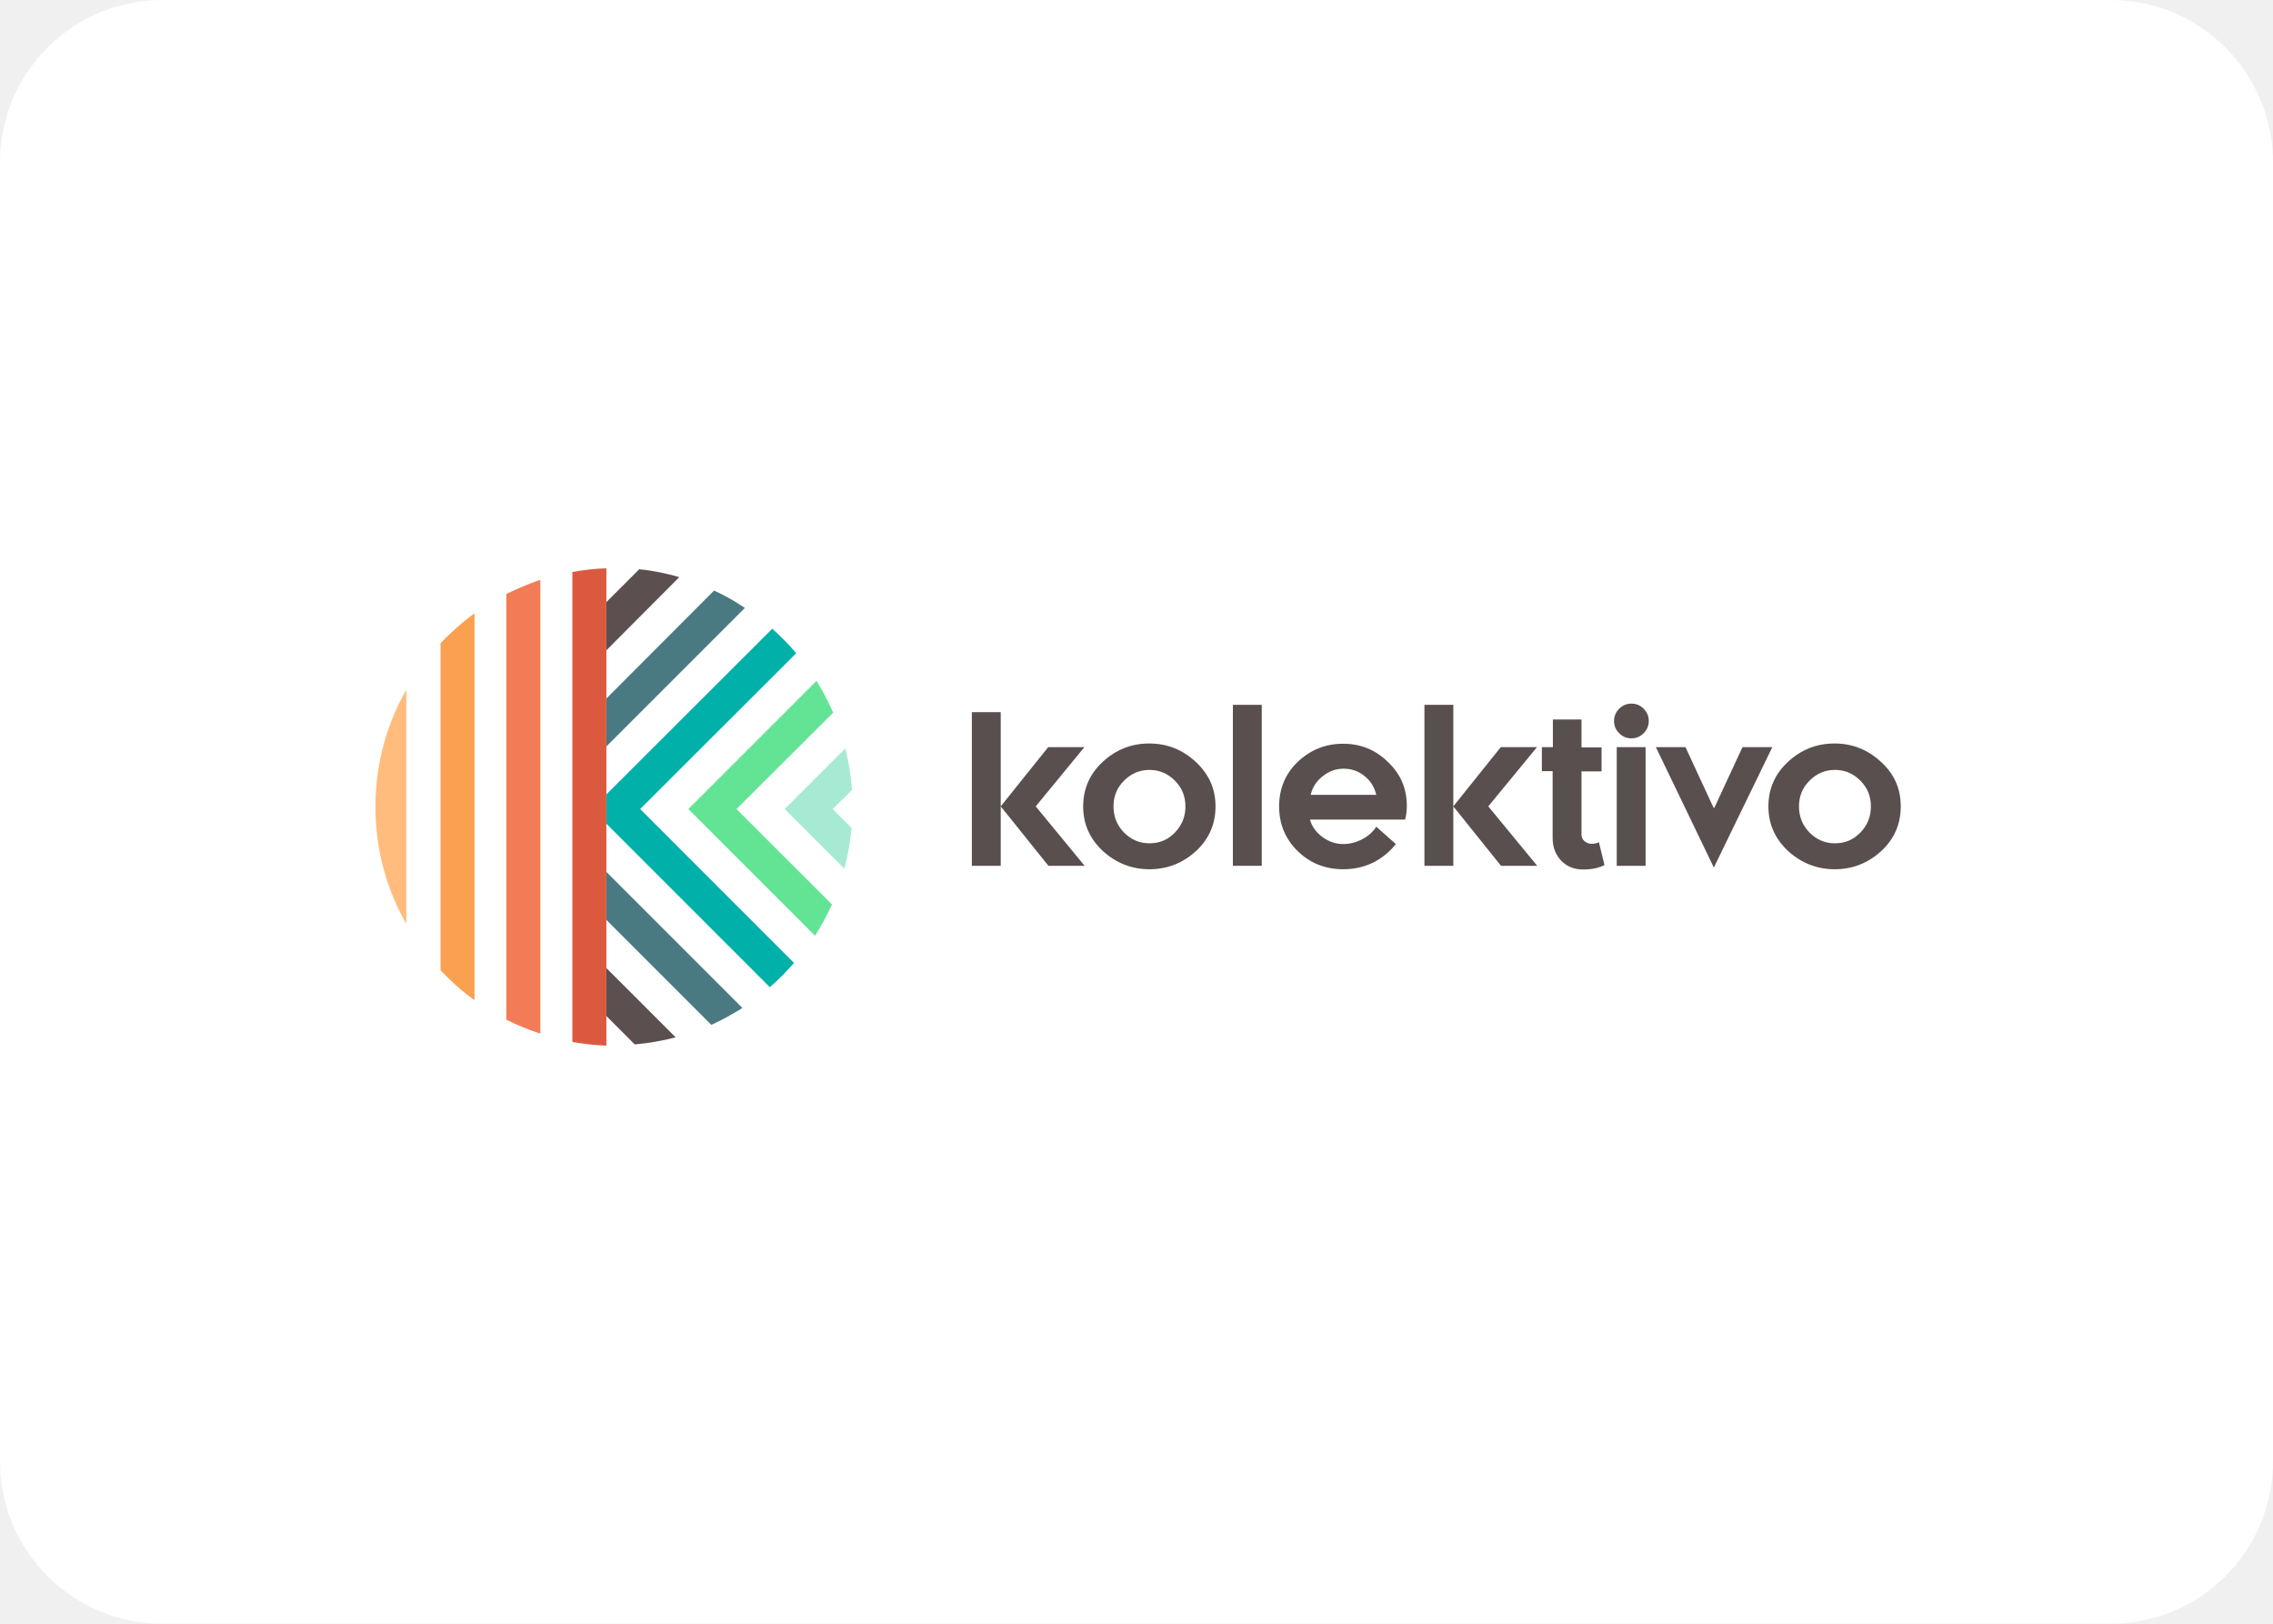
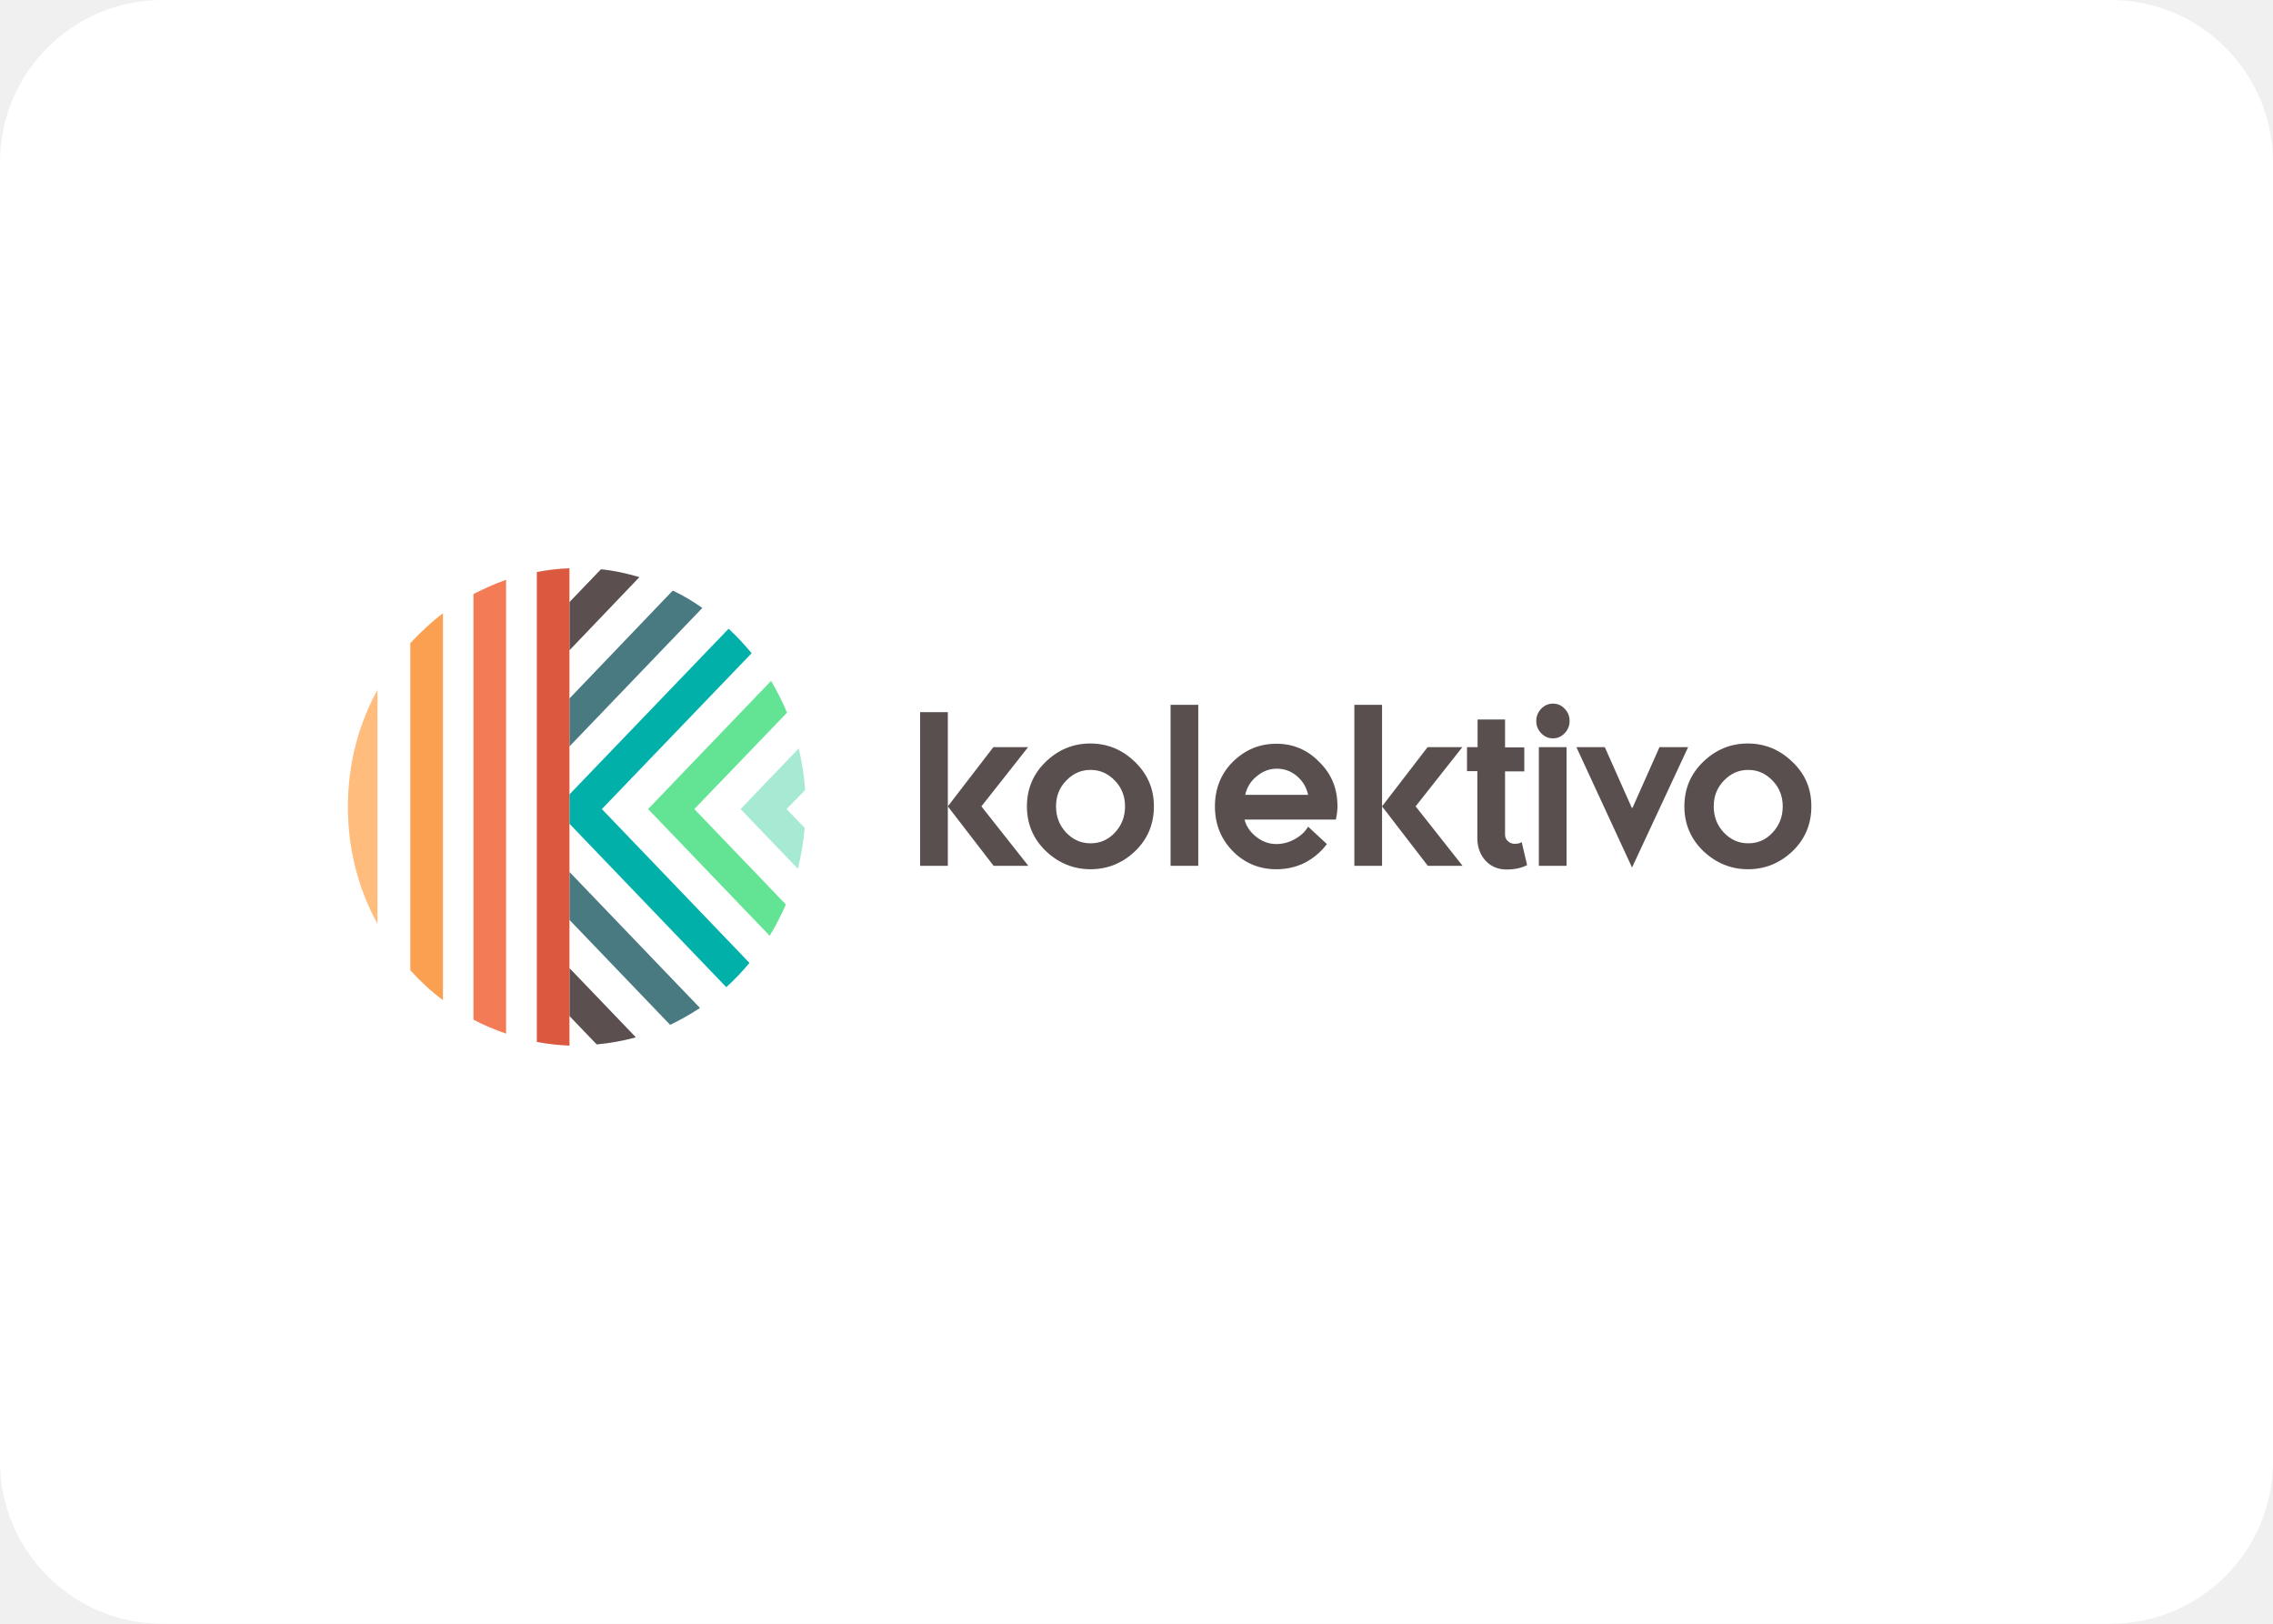
<svg xmlns="http://www.w3.org/2000/svg" width="224" height="160" viewBox="0 0 224 160" fill="none">
  <rect width="224" height="160" rx="16" fill="white" />
-   <path d="M95.775 85.316V70.176H98.62V79.458L103.297 73.623H106.865L102.068 79.458L106.889 85.316H103.321L98.62 79.458V85.316C98.62 85.316 95.775 85.316 95.775 85.316Z" fill="#594F4F" />
-   <path d="M116.822 79.458C116.822 78.469 116.484 77.625 115.785 76.926C115.086 76.227 114.266 75.865 113.278 75.865C112.289 75.865 111.469 76.227 110.77 76.926C110.071 77.625 109.734 78.469 109.734 79.458C109.734 80.47 110.071 81.314 110.77 82.037C111.469 82.737 112.289 83.098 113.278 83.098C114.29 83.098 115.11 82.737 115.785 82.037C116.484 81.314 116.822 80.47 116.822 79.458ZM119.787 79.458C119.787 81.218 119.136 82.688 117.858 83.87C116.556 85.051 115.038 85.654 113.278 85.654C111.542 85.654 109.999 85.051 108.697 83.87C107.395 82.664 106.744 81.194 106.744 79.458C106.744 77.722 107.395 76.251 108.673 75.07C109.975 73.865 111.494 73.262 113.253 73.262C115.013 73.262 116.532 73.865 117.834 75.07C119.136 76.275 119.787 77.722 119.787 79.458Z" fill="#594F4F" />
-   <path d="M121.499 85.316V69.453H124.344V85.316H121.499Z" fill="#594F4F" />
-   <path d="M138.64 79.458C138.64 79.843 138.592 80.277 138.472 80.76H129.093C129.286 81.459 129.72 82.037 130.347 82.495C130.974 82.953 131.649 83.17 132.372 83.17C133.023 83.17 133.674 83.002 134.253 82.688C134.855 82.375 135.313 81.965 135.627 81.459L137.555 83.17C136.953 83.942 136.205 84.545 135.313 85.003C134.397 85.437 133.433 85.654 132.372 85.654C130.612 85.654 129.093 85.051 127.888 83.87C126.658 82.664 126.056 81.194 126.056 79.458C126.056 77.698 126.682 76.227 127.888 75.07C129.142 73.889 130.612 73.286 132.372 73.286C134.084 73.286 135.579 73.889 136.784 75.094C138.062 76.299 138.64 77.722 138.64 79.458ZM129.166 78.325H135.627C135.458 77.577 135.072 76.95 134.47 76.468C133.867 75.986 133.192 75.745 132.42 75.745C131.649 75.745 130.974 75.986 130.347 76.492C129.744 76.95 129.334 77.577 129.166 78.325Z" fill="#594F4F" />
-   <path d="M140.376 85.316V69.453H143.221V79.458L147.898 73.623H151.466L146.668 79.458L151.49 85.316H147.922L143.221 79.458V85.316H140.376Z" fill="#594F4F" />
-   <path d="M151.948 75.986V73.623H153.033V70.899H155.854V73.647H157.831V76.01H155.854V82.254C155.854 82.495 155.95 82.712 156.143 82.881C156.336 83.05 156.577 83.146 156.818 83.146C157.156 83.146 157.397 83.098 157.566 82.978L158.12 85.244C157.541 85.533 156.842 85.678 156.023 85.678C155.131 85.678 154.407 85.388 153.853 84.81C153.298 84.231 153.009 83.484 153.009 82.568V75.986H151.948Z" fill="#594F4F" />
-   <path d="M159.326 73.623H162.171V85.316H159.326V73.623ZM159.567 72.249C159.229 71.912 159.061 71.526 159.061 71.044C159.061 70.586 159.229 70.176 159.567 69.838C159.904 69.501 160.314 69.332 160.772 69.332C161.254 69.332 161.64 69.501 161.978 69.838C162.315 70.176 162.484 70.562 162.484 71.044C162.484 71.502 162.315 71.912 161.978 72.249C161.64 72.587 161.254 72.755 160.772 72.755C160.29 72.755 159.904 72.587 159.567 72.249Z" fill="#594F4F" />
-   <path d="M184.374 79.458C184.374 78.469 184.037 77.625 183.338 76.926C182.639 76.227 181.819 75.865 180.83 75.865C179.842 75.865 179.022 76.227 178.323 76.926C177.624 77.625 177.287 78.469 177.287 79.458C177.287 80.47 177.624 81.314 178.323 82.037C179.022 82.737 179.842 83.098 180.83 83.098C181.843 83.098 182.663 82.737 183.338 82.037C184.037 81.314 184.374 80.47 184.374 79.458ZM187.316 79.458C187.316 81.218 186.665 82.688 185.387 83.87C184.085 85.051 182.566 85.654 180.806 85.654C179.071 85.654 177.528 85.051 176.226 83.87C174.924 82.664 174.273 81.194 174.273 79.458C174.273 77.722 174.924 76.251 176.202 75.07C177.504 73.865 179.022 73.262 180.782 73.262C182.542 73.262 184.061 73.865 185.363 75.07C186.689 76.275 187.316 77.722 187.316 79.458Z" fill="#594F4F" />
-   <path d="M171.718 73.623L168.945 79.602H168.873L166.1 73.623H163.183L168.897 85.485L174.659 73.623H171.718Z" fill="#594F4F" />
-   <path d="M72.584 79.723L81.987 89.125C81.504 90.186 80.95 91.223 80.323 92.211L67.835 79.723L80.468 67.09C81.071 68.078 81.625 69.115 82.107 70.224L72.584 79.723Z" fill="#63E495" />
-   <path d="M59.76 100.119L62.556 102.915C63.931 102.795 65.305 102.554 66.582 102.216L59.76 95.394V100.119Z" fill="#5B4F4F" />
-   <path d="M59.76 73.551L73.405 59.906C72.441 59.255 71.452 58.676 70.368 58.194L59.76 68.826V73.551Z" fill="#497A81" />
-   <path d="M59.76 64.076L66.944 56.868C65.666 56.506 64.34 56.217 62.99 56.096L59.76 59.327V64.076Z" fill="#5B4F4F" />
-   <path d="M59.76 90.644L70.102 100.987C71.163 100.504 72.2 99.926 73.164 99.323L59.76 85.919V90.644Z" fill="#497A81" />
-   <path d="M78.468 64.366C77.721 63.498 76.949 62.702 76.105 61.955L59.76 78.276V81.169L75.864 97.274C76.732 96.527 77.504 95.731 78.251 94.887L63.087 79.723L78.468 64.366Z" fill="#00B0A9" />
-   <path d="M59.758 56C58.625 56.024 57.516 56.169 56.407 56.362V102.674C57.492 102.867 58.625 102.988 59.758 103.036V100.143V95.418V90.692V85.967V81.242V78.349V73.551V68.826V64.076V59.327V56Z" fill="#DB5A3F" />
-   <path d="M82.059 79.723L83.916 81.579C83.795 82.953 83.554 84.328 83.216 85.605L77.334 79.723L83.313 73.744C83.626 75.07 83.867 76.42 83.964 77.842L82.059 79.723Z" fill="#A7EAD3" />
-   <path d="M40.038 67.982V91.03C38.085 87.63 37 83.701 37 79.506C37 75.311 38.085 71.381 40.038 67.982Z" fill="#FFBC7C" />
-   <path d="M46.763 60.436V98.552C45.534 97.684 44.449 96.695 43.412 95.611V63.377C44.449 62.316 45.558 61.304 46.763 60.436Z" fill="#FAA050" />
-   <path d="M53.249 57.133V101.855C52.091 101.469 50.958 101.011 49.898 100.48V58.531C51.007 58.001 52.091 57.519 53.249 57.133Z" fill="#F37C56" />
+   <path d="M90.677 85.316V70.176H93.406V79.458L97.894 73.623H101.317L96.714 79.458L101.34 85.316H97.917L93.406 79.458V85.316H90.677Z" fill="#594F4F" />
+   <path d="M110.87 79.458C110.87 78.469 110.546 77.625 109.876 76.926C109.205 76.227 108.418 75.865 107.47 75.865C106.521 75.865 105.735 76.227 105.064 76.926C104.393 77.625 104.07 78.469 104.07 79.458C104.07 80.47 104.393 81.314 105.064 82.037C105.735 82.736 106.521 83.098 107.47 83.098C108.441 83.098 109.228 82.736 109.876 82.037C110.546 81.314 110.87 80.47 110.87 79.458ZM113.715 79.458C113.715 81.218 113.091 82.688 111.865 83.87C110.616 85.051 109.158 85.653 107.47 85.653C105.804 85.653 104.324 85.051 103.075 83.87C101.826 82.664 101.201 81.194 101.201 79.458C101.201 77.722 101.826 76.251 103.052 75.07C104.301 73.864 105.758 73.262 107.447 73.262C109.135 73.262 110.593 73.864 111.842 75.07C113.091 76.275 113.715 77.722 113.715 79.458Z" fill="#594F4F" />
+   <path d="M115.358 85.316V69.452H118.087V85.316H115.358Z" fill="#594F4F" />
+   <path d="M131.804 79.458C131.804 79.844 131.758 80.278 131.642 80.76H122.644C122.829 81.459 123.246 82.038 123.847 82.496C124.448 82.954 125.096 83.171 125.79 83.171C126.415 83.171 127.039 83.002 127.594 82.689C128.173 82.375 128.612 81.965 128.913 81.459L130.763 83.171C130.185 83.942 129.468 84.545 128.612 85.003C127.733 85.437 126.808 85.654 125.79 85.654C124.101 85.654 122.644 85.051 121.488 83.87C120.308 82.664 119.73 81.194 119.73 79.458C119.73 77.698 120.331 76.227 121.488 75.07C122.69 73.889 124.101 73.286 125.79 73.286C127.432 73.286 128.866 73.889 130.023 75.094C131.249 76.3 131.804 77.722 131.804 79.458ZM122.714 78.325H128.913C128.751 77.578 128.381 76.951 127.802 76.469C127.224 75.986 126.576 75.745 125.836 75.745C125.096 75.745 124.448 75.986 123.847 76.493C123.269 76.951 122.875 77.578 122.714 78.325Z" fill="#594F4F" />
+   <path d="M133.469 85.316V69.452H136.199V79.457L140.686 73.623H144.11L139.507 79.457L144.133 85.316H140.709L136.199 79.457V85.316H133.469Z" fill="#594F4F" />
+   <path d="M144.572 75.986V73.624H145.613V70.899H148.32V73.648H150.216V76.01H148.32V82.255C148.32 82.496 148.412 82.713 148.597 82.881C148.782 83.05 149.014 83.147 149.245 83.147C149.569 83.147 149.8 83.098 149.962 82.978L150.494 85.244C149.939 85.533 149.268 85.678 148.482 85.678C147.626 85.678 146.932 85.389 146.4 84.81C145.868 84.231 145.59 83.484 145.59 82.568V75.986H144.572Z" fill="#594F4F" />
+   <path d="M151.651 73.623H154.381V85.316H151.651V73.623ZM151.882 72.249C151.559 71.912 151.397 71.526 151.397 71.044C151.397 70.586 151.559 70.176 151.882 69.838C152.206 69.501 152.599 69.332 153.039 69.332C153.502 69.332 153.872 69.501 154.196 69.838C154.519 70.176 154.681 70.562 154.681 71.044C154.681 71.502 154.519 71.912 154.196 72.249C153.872 72.587 153.502 72.755 153.039 72.755C152.576 72.755 152.206 72.587 151.882 72.249Z" fill="#594F4F" />
+   <path d="M175.684 79.458C175.684 78.469 175.36 77.625 174.69 76.926C174.019 76.227 173.232 75.865 172.284 75.865C171.336 75.865 170.549 76.227 169.878 76.926C169.208 77.625 168.884 78.469 168.884 79.458C168.884 80.47 169.208 81.314 169.878 82.037C170.549 82.736 171.336 83.098 172.284 83.098C173.256 83.098 174.042 82.736 174.69 82.037C175.36 81.314 175.684 80.47 175.684 79.458ZM178.506 79.458C178.506 81.218 177.882 82.688 176.656 83.87C175.407 85.051 173.949 85.653 172.261 85.653C170.595 85.653 169.115 85.051 167.866 83.87C166.617 82.664 165.992 81.194 165.992 79.458C165.992 77.722 166.617 76.251 167.843 75.07C169.092 73.864 170.549 73.262 172.238 73.262C173.926 73.262 175.384 73.864 176.633 75.07C177.905 76.275 178.506 77.722 178.506 79.458Z" fill="#594F4F" />
+   <path d="M163.54 73.623L160.88 79.602H160.811L158.151 73.623H155.352L160.834 85.484L166.362 73.623H163.54Z" fill="#594F4F" />
+   <path d="M68.425 79.723L77.446 89.125C76.984 90.186 76.452 91.223 75.85 92.211L63.868 79.723L75.989 67.09C76.567 68.078 77.099 69.115 77.562 70.224L68.425 79.723Z" fill="#63E495" />
+   <path d="M56.12 100.119L58.803 102.915C60.122 102.795 61.44 102.554 62.666 102.216L56.12 95.394V100.119Z" fill="#5B4F4F" />
+   <path d="M56.12 73.552L69.213 59.906C68.287 59.255 67.339 58.676 66.298 58.194L56.12 68.826V73.552Z" fill="#497A81" />
+   <path d="M56.12 64.077L63.013 56.868C61.787 56.507 60.515 56.217 59.22 56.097L56.12 59.327V64.077Z" fill="#5B4F4F" />
+   <path d="M56.12 90.644L66.043 100.987C67.061 100.505 68.056 99.926 68.981 99.323L56.12 85.919V90.644Z" fill="#497A81" />
+   <path d="M74.07 64.366C73.353 63.498 72.613 62.702 71.803 61.955L56.12 78.277V81.17L71.572 97.274C72.405 96.527 73.145 95.731 73.862 94.887L59.312 79.723L74.07 64.366Z" fill="#00B0A9" />
+   <path d="M56.12 56C55.033 56.024 53.969 56.169 52.905 56.362V102.674C53.946 102.867 55.033 102.988 56.12 103.036V100.143V95.418V90.692V85.967V81.242V78.349V73.551V68.826V64.076V59.327V56Z" fill="#DB5A3F" />
+   <path d="M77.516 79.723L79.297 81.579C79.182 82.954 78.95 84.328 78.627 85.606L72.983 79.723L78.719 73.744C79.02 75.07 79.251 76.42 79.344 77.843L77.516 79.723Z" fill="#A7EAD3" />
+   <path d="M37.198 67.982V91.03C35.325 87.631 34.284 83.701 34.284 79.506C34.284 75.311 35.325 71.382 37.198 67.982Z" fill="#FFBC7C" />
+   <path d="M43.651 60.435V98.551C42.472 97.683 41.431 96.695 40.436 95.61V63.377C41.431 62.316 42.495 61.303 43.651 60.435Z" fill="#FAA050" />
+   <path d="M49.874 57.133V101.854C48.763 101.469 47.676 101.01 46.658 100.48V58.531C47.722 58.001 48.763 57.519 49.874 57.133Z" fill="#F37C56" />
</svg>
